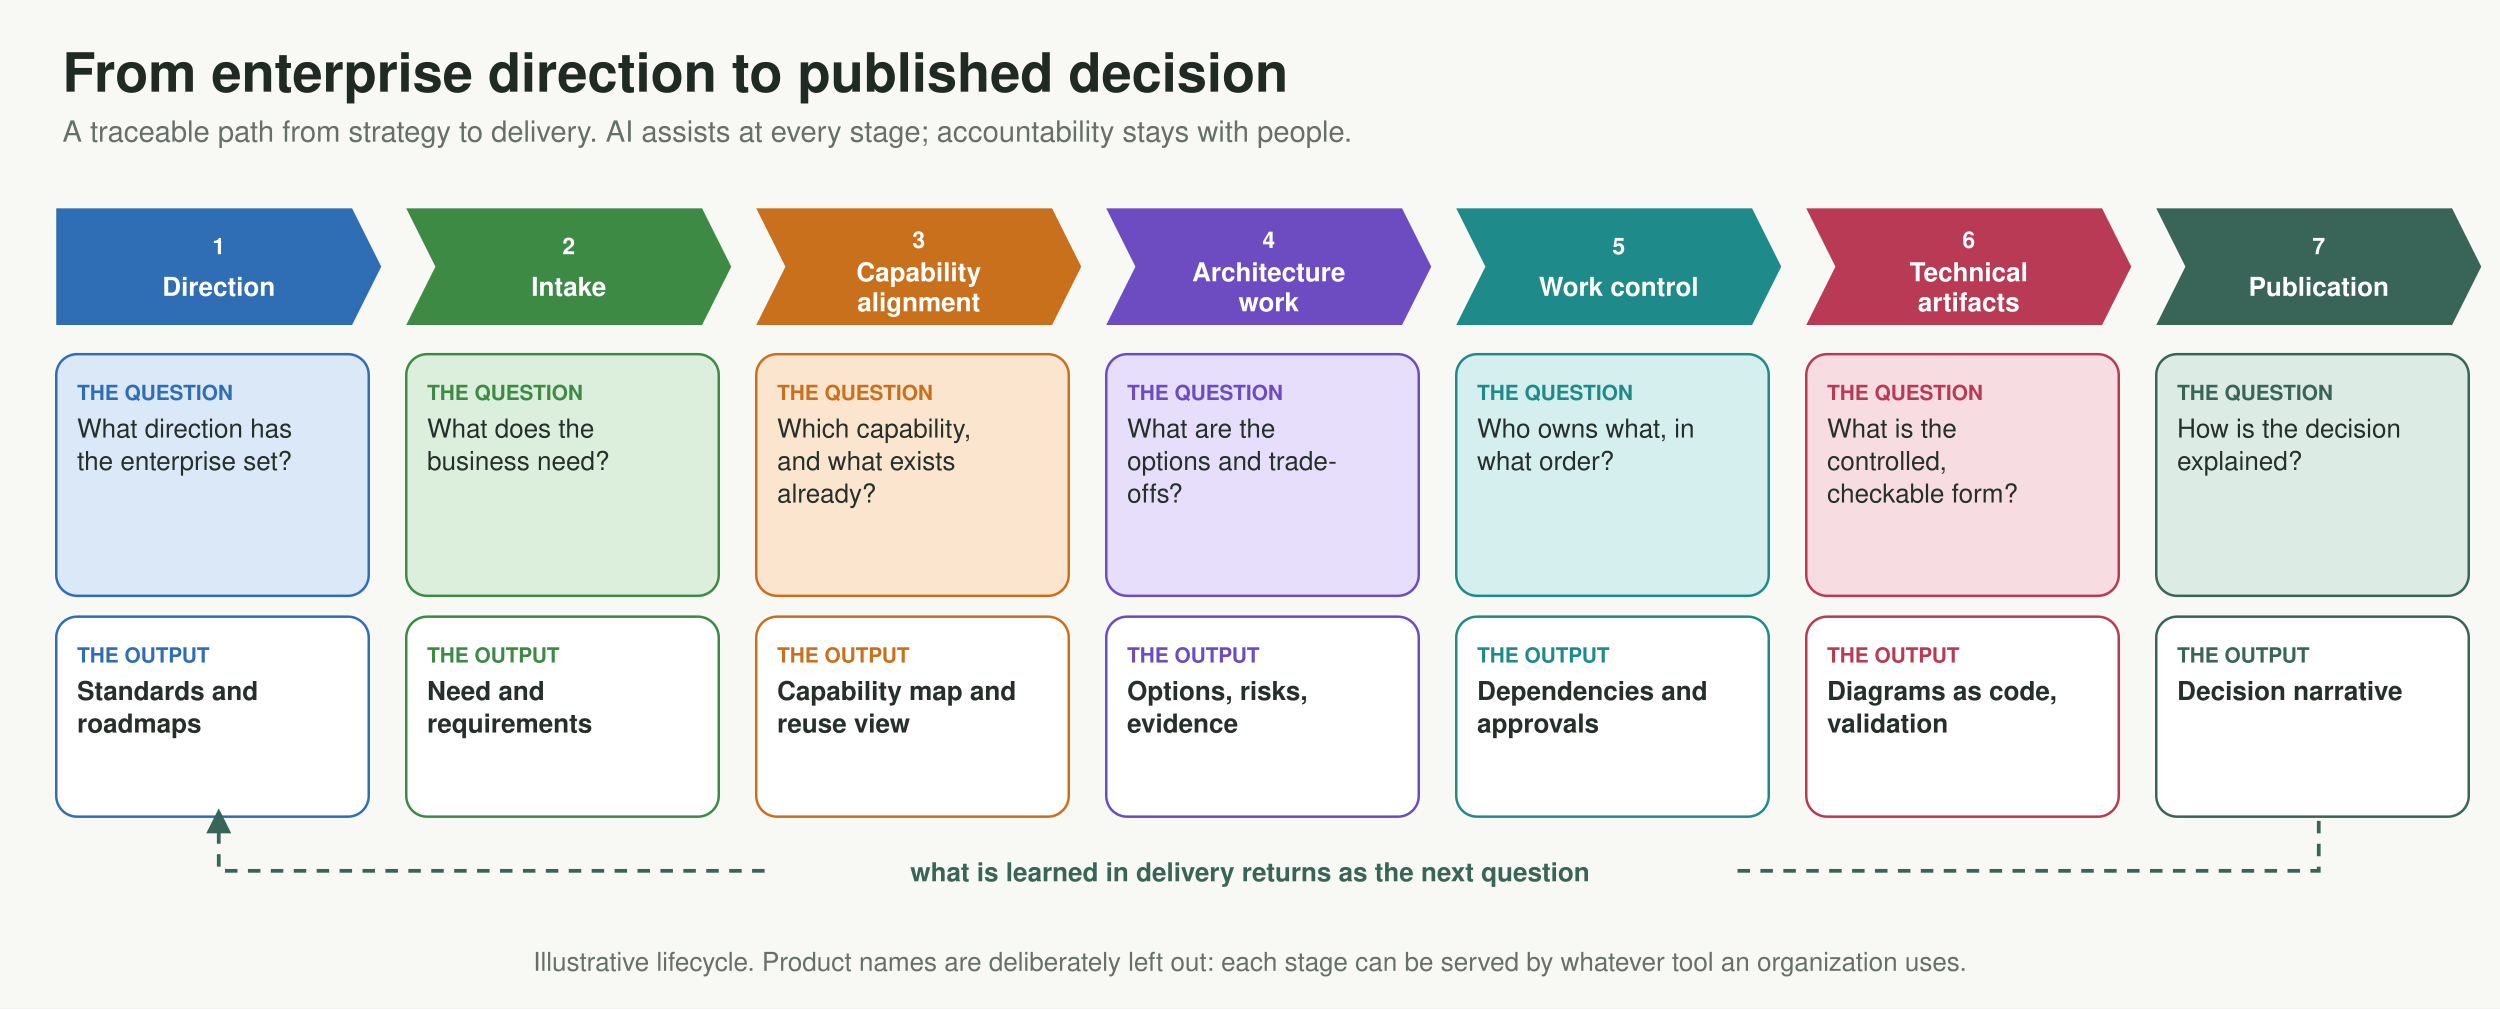
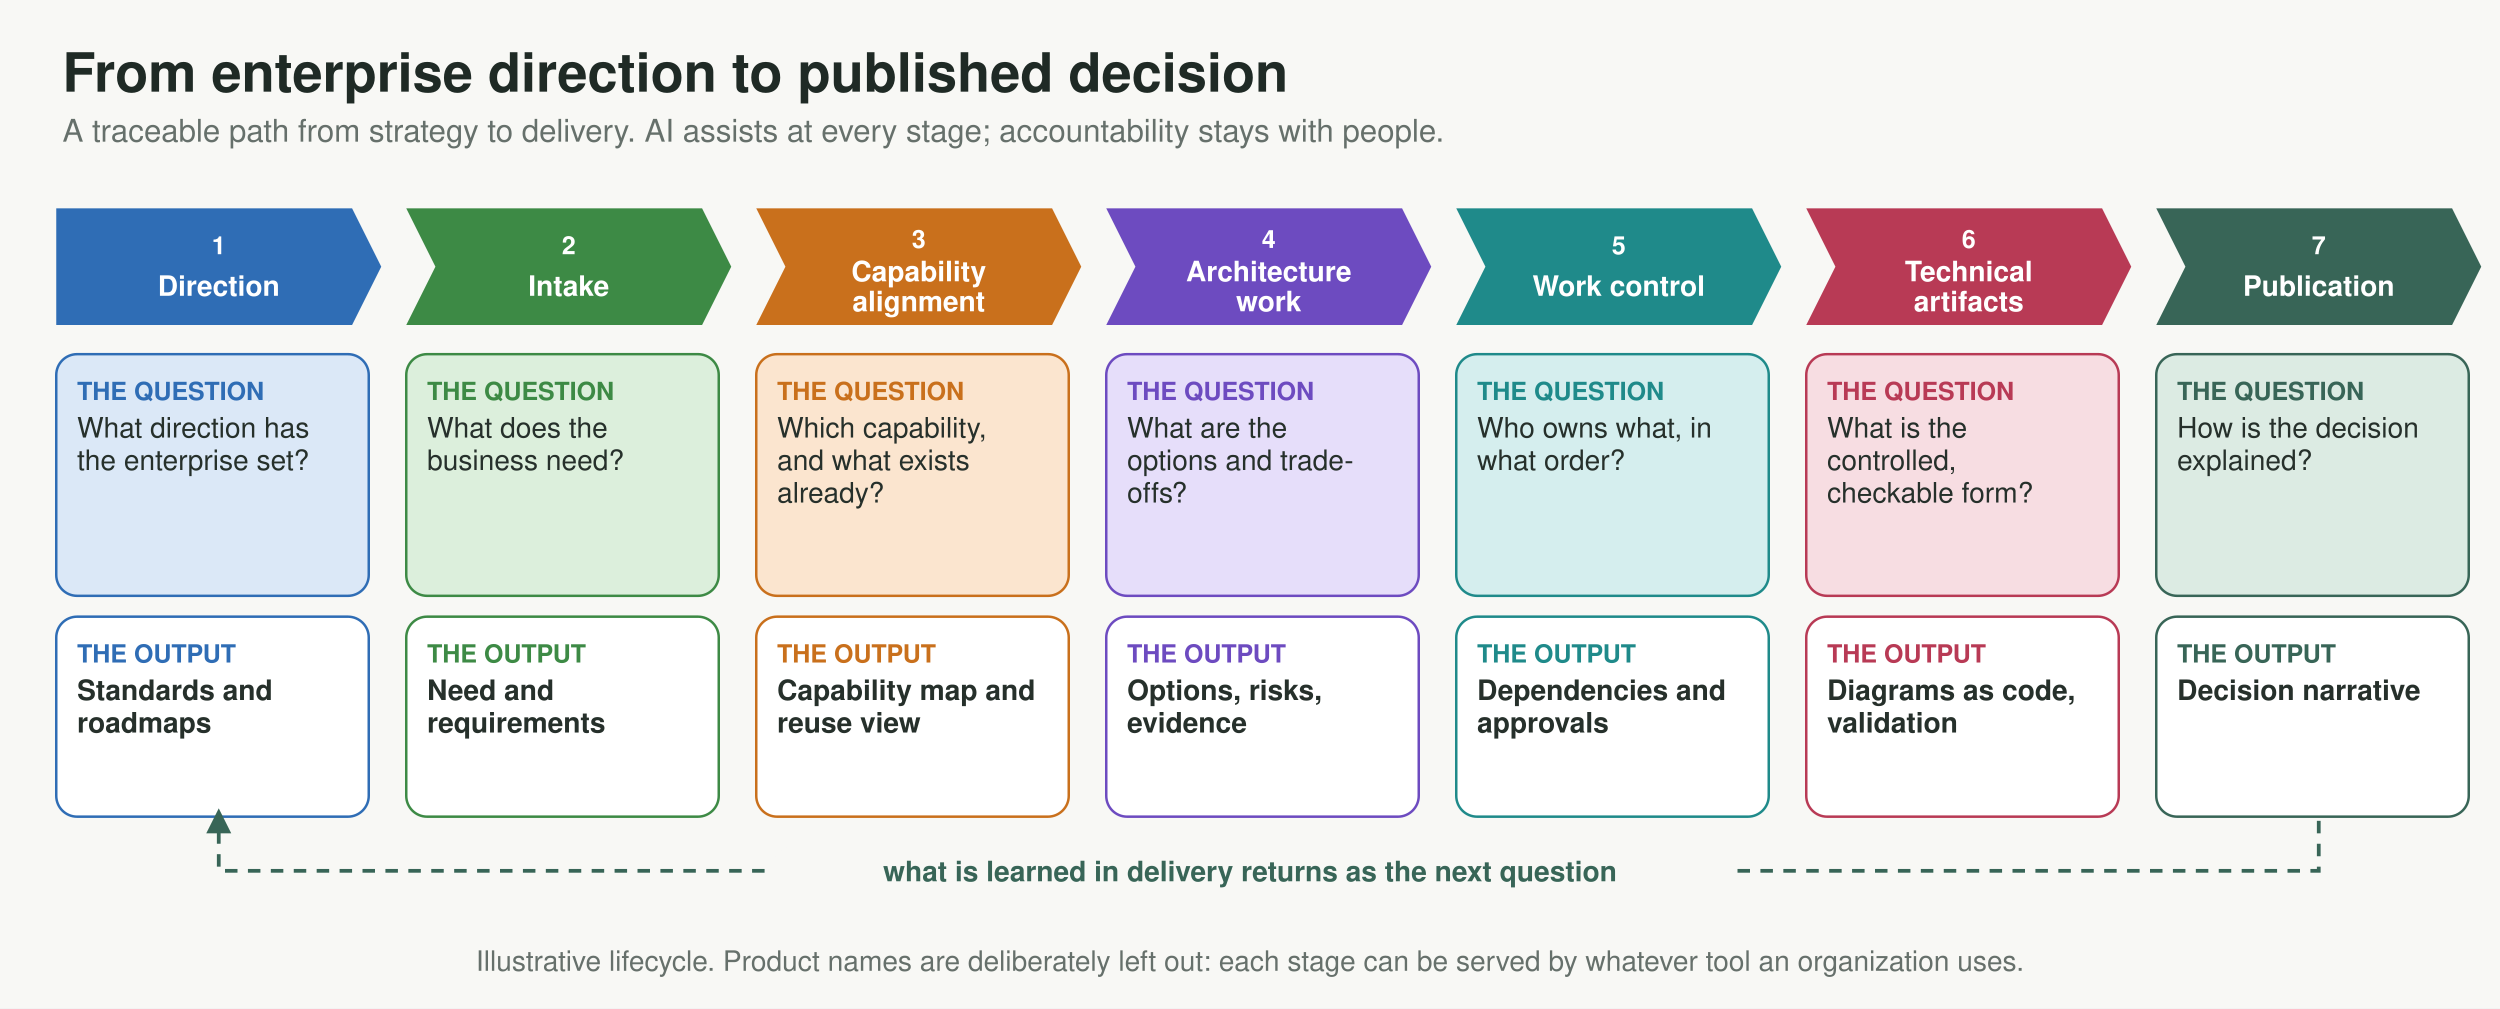
- <svg xmlns="http://www.w3.org/2000/svg" viewBox="0 0 1200 484" width="1200" height="484" role="img">
+ <svg xmlns="http://www.w3.org/2000/svg" viewBox="0 0 1200 484" role="img" aria-labelledby="t d">
  <rect width="1200" height="484" fill="#f8f8f5" />
  <text x="30" y="44.0" font-size="26" font-weight="700" fill="#1f2a25" text-anchor="start" font-family="Helvetica, Arial, sans-serif">From enterprise direction to published decision</text>
-   <text x="30" y="68.0" font-size="14" font-weight="400" fill="#66706b" text-anchor="start" font-family="Helvetica, Arial, sans-serif">A traceable path from strategy to delivery. AI assists at every stage; accountability stays with people.</text>
+   <text x="30" y="68.0" font-size="15" font-weight="400" fill="#66706b" text-anchor="start" font-family="Helvetica, Arial, sans-serif">A traceable path from strategy to delivery. AI assists at every stage; accountability stays with people.</text>
  <path d="M27 100 h142 l14 28 l-14 28 h-142 z" fill="#2f6db5" />
-   <text x="105.0" y="122.0" font-size="11" font-weight="700" fill="#ffffff" text-anchor="middle" font-family="Helvetica, Arial, sans-serif">1</text>
-   <text x="105.0" y="142.0" font-size="12.5" font-weight="700" fill="#fff" text-anchor="middle" font-family="Helvetica, Arial, sans-serif">Direction</text>
+   <text x="105.0" y="122.0" font-size="12" font-weight="700" fill="#ffffff" text-anchor="middle" font-family="Helvetica, Arial, sans-serif">1</text>
+   <text x="105.0" y="142.0" font-size="13.5" font-weight="700" fill="#fff" text-anchor="middle" font-family="Helvetica, Arial, sans-serif">Direction</text>
  <rect x="27" y="170" width="150" height="116" rx="10" fill="#dbe8f7" stroke="#2f6db5" stroke-width="1.2" />
-   <text x="37" y="192.0" font-size="10" font-weight="700" fill="#2f6db5" text-anchor="start" font-family="Helvetica, Arial, sans-serif">THE QUESTION</text>
-   <text x="37" y="210.0" font-size="12.5" font-weight="400" fill="#26302b" text-anchor="start" font-family="Helvetica, Arial, sans-serif">What direction has</text>
-   <text x="37" y="225.6" font-size="12.5" font-weight="400" fill="#26302b" text-anchor="start" font-family="Helvetica, Arial, sans-serif">the enterprise set?</text>
+   <text x="37" y="192.0" font-size="12" font-weight="700" fill="#2f6db5" text-anchor="start" font-family="Helvetica, Arial, sans-serif">THE QUESTION</text>
+   <text x="37" y="210.0" font-size="13.5" font-weight="400" fill="#26302b" text-anchor="start" font-family="Helvetica, Arial, sans-serif">What direction has</text>
+   <text x="37" y="225.6" font-size="13.5" font-weight="400" fill="#26302b" text-anchor="start" font-family="Helvetica, Arial, sans-serif">the enterprise set?</text>
  <rect x="27" y="296" width="150" height="96" rx="10" fill="#ffffff" stroke="#2f6db5" stroke-width="1.2" />
-   <text x="37" y="318.0" font-size="10" font-weight="700" fill="#2f6db5" text-anchor="start" font-family="Helvetica, Arial, sans-serif">THE OUTPUT</text>
-   <text x="37" y="336.0" font-size="12.5" font-weight="600" fill="#26302b" text-anchor="start" font-family="Helvetica, Arial, sans-serif">Standards and</text>
-   <text x="37" y="351.6" font-size="12.5" font-weight="600" fill="#26302b" text-anchor="start" font-family="Helvetica, Arial, sans-serif">roadmaps</text>
+   <text x="37" y="318.0" font-size="12" font-weight="700" fill="#2f6db5" text-anchor="start" font-family="Helvetica, Arial, sans-serif">THE OUTPUT</text>
+   <text x="37" y="336.0" font-size="13.5" font-weight="600" fill="#26302b" text-anchor="start" font-family="Helvetica, Arial, sans-serif">Standards and</text>
+   <text x="37" y="351.6" font-size="13.5" font-weight="600" fill="#26302b" text-anchor="start" font-family="Helvetica, Arial, sans-serif">roadmaps</text>
  <path d="M195 100 h142 l14 28 l-14 28 h-142 l14 -28 z" fill="#3d8a45" />
-   <text x="273.0" y="122.0" font-size="11" font-weight="700" fill="#ffffff" text-anchor="middle" font-family="Helvetica, Arial, sans-serif">2</text>
-   <text x="273.0" y="142.0" font-size="12.5" font-weight="700" fill="#fff" text-anchor="middle" font-family="Helvetica, Arial, sans-serif">Intake</text>
+   <text x="273.0" y="122.0" font-size="12" font-weight="700" fill="#ffffff" text-anchor="middle" font-family="Helvetica, Arial, sans-serif">2</text>
+   <text x="273.0" y="142.0" font-size="13.5" font-weight="700" fill="#fff" text-anchor="middle" font-family="Helvetica, Arial, sans-serif">Intake</text>
  <rect x="195" y="170" width="150" height="116" rx="10" fill="#dcefdc" stroke="#3d8a45" stroke-width="1.2" />
-   <text x="205" y="192.0" font-size="10" font-weight="700" fill="#3d8a45" text-anchor="start" font-family="Helvetica, Arial, sans-serif">THE QUESTION</text>
-   <text x="205" y="210.0" font-size="12.5" font-weight="400" fill="#26302b" text-anchor="start" font-family="Helvetica, Arial, sans-serif">What does the</text>
-   <text x="205" y="225.6" font-size="12.5" font-weight="400" fill="#26302b" text-anchor="start" font-family="Helvetica, Arial, sans-serif">business need?</text>
+   <text x="205" y="192.0" font-size="12" font-weight="700" fill="#3d8a45" text-anchor="start" font-family="Helvetica, Arial, sans-serif">THE QUESTION</text>
+   <text x="205" y="210.0" font-size="13.5" font-weight="400" fill="#26302b" text-anchor="start" font-family="Helvetica, Arial, sans-serif">What does the</text>
+   <text x="205" y="225.6" font-size="13.5" font-weight="400" fill="#26302b" text-anchor="start" font-family="Helvetica, Arial, sans-serif">business need?</text>
  <rect x="195" y="296" width="150" height="96" rx="10" fill="#ffffff" stroke="#3d8a45" stroke-width="1.2" />
-   <text x="205" y="318.0" font-size="10" font-weight="700" fill="#3d8a45" text-anchor="start" font-family="Helvetica, Arial, sans-serif">THE OUTPUT</text>
-   <text x="205" y="336.0" font-size="12.5" font-weight="600" fill="#26302b" text-anchor="start" font-family="Helvetica, Arial, sans-serif">Need and</text>
-   <text x="205" y="351.6" font-size="12.5" font-weight="600" fill="#26302b" text-anchor="start" font-family="Helvetica, Arial, sans-serif">requirements</text>
+   <text x="205" y="318.0" font-size="12" font-weight="700" fill="#3d8a45" text-anchor="start" font-family="Helvetica, Arial, sans-serif">THE OUTPUT</text>
+   <text x="205" y="336.0" font-size="13.5" font-weight="600" fill="#26302b" text-anchor="start" font-family="Helvetica, Arial, sans-serif">Need and</text>
+   <text x="205" y="351.6" font-size="13.5" font-weight="600" fill="#26302b" text-anchor="start" font-family="Helvetica, Arial, sans-serif">requirements</text>
  <path d="M363 100 h142 l14 28 l-14 28 h-142 l14 -28 z" fill="#c9701c" />
-   <text x="441.0" y="119.0" font-size="11" font-weight="700" fill="#ffffff" text-anchor="middle" font-family="Helvetica, Arial, sans-serif">3</text>
-   <text x="441.0" y="135.0" font-size="12.5" font-weight="700" fill="#fff" text-anchor="middle" font-family="Helvetica, Arial, sans-serif">Capability</text>
-   <text x="441.0" y="149.4" font-size="12.5" font-weight="700" fill="#fff" text-anchor="middle" font-family="Helvetica, Arial, sans-serif">alignment</text>
+   <text x="441.0" y="119.0" font-size="12" font-weight="700" fill="#ffffff" text-anchor="middle" font-family="Helvetica, Arial, sans-serif">3</text>
+   <text x="441.0" y="135.0" font-size="13.5" font-weight="700" fill="#fff" text-anchor="middle" font-family="Helvetica, Arial, sans-serif">Capability</text>
+   <text x="441.0" y="149.4" font-size="13.5" font-weight="700" fill="#fff" text-anchor="middle" font-family="Helvetica, Arial, sans-serif">alignment</text>
  <rect x="363" y="170" width="150" height="116" rx="10" fill="#fbe5cf" stroke="#c9701c" stroke-width="1.2" />
-   <text x="373" y="192.0" font-size="10" font-weight="700" fill="#c9701c" text-anchor="start" font-family="Helvetica, Arial, sans-serif">THE QUESTION</text>
-   <text x="373" y="210.0" font-size="12.5" font-weight="400" fill="#26302b" text-anchor="start" font-family="Helvetica, Arial, sans-serif">Which capability,</text>
-   <text x="373" y="225.6" font-size="12.5" font-weight="400" fill="#26302b" text-anchor="start" font-family="Helvetica, Arial, sans-serif">and what exists</text>
-   <text x="373" y="241.2" font-size="12.5" font-weight="400" fill="#26302b" text-anchor="start" font-family="Helvetica, Arial, sans-serif">already?</text>
+   <text x="373" y="192.0" font-size="12" font-weight="700" fill="#c9701c" text-anchor="start" font-family="Helvetica, Arial, sans-serif">THE QUESTION</text>
+   <text x="373" y="210.0" font-size="13.5" font-weight="400" fill="#26302b" text-anchor="start" font-family="Helvetica, Arial, sans-serif">Which capability,</text>
+   <text x="373" y="225.6" font-size="13.5" font-weight="400" fill="#26302b" text-anchor="start" font-family="Helvetica, Arial, sans-serif">and what exists</text>
+   <text x="373" y="241.2" font-size="13.5" font-weight="400" fill="#26302b" text-anchor="start" font-family="Helvetica, Arial, sans-serif">already?</text>
  <rect x="363" y="296" width="150" height="96" rx="10" fill="#ffffff" stroke="#c9701c" stroke-width="1.2" />
-   <text x="373" y="318.0" font-size="10" font-weight="700" fill="#c9701c" text-anchor="start" font-family="Helvetica, Arial, sans-serif">THE OUTPUT</text>
-   <text x="373" y="336.0" font-size="12.5" font-weight="600" fill="#26302b" text-anchor="start" font-family="Helvetica, Arial, sans-serif">Capability map and</text>
-   <text x="373" y="351.6" font-size="12.5" font-weight="600" fill="#26302b" text-anchor="start" font-family="Helvetica, Arial, sans-serif">reuse view</text>
+   <text x="373" y="318.0" font-size="12" font-weight="700" fill="#c9701c" text-anchor="start" font-family="Helvetica, Arial, sans-serif">THE OUTPUT</text>
+   <text x="373" y="336.0" font-size="13.5" font-weight="600" fill="#26302b" text-anchor="start" font-family="Helvetica, Arial, sans-serif">Capability map and</text>
+   <text x="373" y="351.6" font-size="13.5" font-weight="600" fill="#26302b" text-anchor="start" font-family="Helvetica, Arial, sans-serif">reuse view</text>
  <path d="M531 100 h142 l14 28 l-14 28 h-142 l14 -28 z" fill="#6d4bc0" />
-   <text x="609.0" y="119.0" font-size="11" font-weight="700" fill="#ffffff" text-anchor="middle" font-family="Helvetica, Arial, sans-serif">4</text>
-   <text x="609.0" y="135.0" font-size="12.5" font-weight="700" fill="#fff" text-anchor="middle" font-family="Helvetica, Arial, sans-serif">Architecture</text>
-   <text x="609.0" y="149.4" font-size="12.5" font-weight="700" fill="#fff" text-anchor="middle" font-family="Helvetica, Arial, sans-serif">work</text>
+   <text x="609.0" y="119.0" font-size="12" font-weight="700" fill="#ffffff" text-anchor="middle" font-family="Helvetica, Arial, sans-serif">4</text>
+   <text x="609.0" y="135.0" font-size="13.5" font-weight="700" fill="#fff" text-anchor="middle" font-family="Helvetica, Arial, sans-serif">Architecture</text>
+   <text x="609.0" y="149.4" font-size="13.5" font-weight="700" fill="#fff" text-anchor="middle" font-family="Helvetica, Arial, sans-serif">work</text>
  <rect x="531" y="170" width="150" height="116" rx="10" fill="#e6defa" stroke="#6d4bc0" stroke-width="1.2" />
-   <text x="541" y="192.0" font-size="10" font-weight="700" fill="#6d4bc0" text-anchor="start" font-family="Helvetica, Arial, sans-serif">THE QUESTION</text>
-   <text x="541" y="210.0" font-size="12.5" font-weight="400" fill="#26302b" text-anchor="start" font-family="Helvetica, Arial, sans-serif">What are the</text>
-   <text x="541" y="225.6" font-size="12.5" font-weight="400" fill="#26302b" text-anchor="start" font-family="Helvetica, Arial, sans-serif">options and trade-</text>
-   <text x="541" y="241.2" font-size="12.5" font-weight="400" fill="#26302b" text-anchor="start" font-family="Helvetica, Arial, sans-serif">offs?</text>
+   <text x="541" y="192.0" font-size="12" font-weight="700" fill="#6d4bc0" text-anchor="start" font-family="Helvetica, Arial, sans-serif">THE QUESTION</text>
+   <text x="541" y="210.0" font-size="13.5" font-weight="400" fill="#26302b" text-anchor="start" font-family="Helvetica, Arial, sans-serif">What are the</text>
+   <text x="541" y="225.6" font-size="13.5" font-weight="400" fill="#26302b" text-anchor="start" font-family="Helvetica, Arial, sans-serif">options and trade-</text>
+   <text x="541" y="241.2" font-size="13.5" font-weight="400" fill="#26302b" text-anchor="start" font-family="Helvetica, Arial, sans-serif">offs?</text>
  <rect x="531" y="296" width="150" height="96" rx="10" fill="#ffffff" stroke="#6d4bc0" stroke-width="1.2" />
-   <text x="541" y="318.0" font-size="10" font-weight="700" fill="#6d4bc0" text-anchor="start" font-family="Helvetica, Arial, sans-serif">THE OUTPUT</text>
-   <text x="541" y="336.0" font-size="12.5" font-weight="600" fill="#26302b" text-anchor="start" font-family="Helvetica, Arial, sans-serif">Options, risks,</text>
-   <text x="541" y="351.6" font-size="12.5" font-weight="600" fill="#26302b" text-anchor="start" font-family="Helvetica, Arial, sans-serif">evidence</text>
+   <text x="541" y="318.0" font-size="12" font-weight="700" fill="#6d4bc0" text-anchor="start" font-family="Helvetica, Arial, sans-serif">THE OUTPUT</text>
+   <text x="541" y="336.0" font-size="13.5" font-weight="600" fill="#26302b" text-anchor="start" font-family="Helvetica, Arial, sans-serif">Options, risks,</text>
+   <text x="541" y="351.6" font-size="13.5" font-weight="600" fill="#26302b" text-anchor="start" font-family="Helvetica, Arial, sans-serif">evidence</text>
  <path d="M699 100 h142 l14 28 l-14 28 h-142 l14 -28 z" fill="#1f8a8a" />
-   <text x="777.0" y="122.0" font-size="11" font-weight="700" fill="#ffffff" text-anchor="middle" font-family="Helvetica, Arial, sans-serif">5</text>
-   <text x="777.0" y="142.0" font-size="12.5" font-weight="700" fill="#fff" text-anchor="middle" font-family="Helvetica, Arial, sans-serif">Work control</text>
+   <text x="777.0" y="122.0" font-size="12" font-weight="700" fill="#ffffff" text-anchor="middle" font-family="Helvetica, Arial, sans-serif">5</text>
+   <text x="777.0" y="142.0" font-size="13.5" font-weight="700" fill="#fff" text-anchor="middle" font-family="Helvetica, Arial, sans-serif">Work control</text>
  <rect x="699" y="170" width="150" height="116" rx="10" fill="#d5eeee" stroke="#1f8a8a" stroke-width="1.2" />
-   <text x="709" y="192.0" font-size="10" font-weight="700" fill="#1f8a8a" text-anchor="start" font-family="Helvetica, Arial, sans-serif">THE QUESTION</text>
-   <text x="709" y="210.0" font-size="12.5" font-weight="400" fill="#26302b" text-anchor="start" font-family="Helvetica, Arial, sans-serif">Who owns what, in</text>
-   <text x="709" y="225.6" font-size="12.5" font-weight="400" fill="#26302b" text-anchor="start" font-family="Helvetica, Arial, sans-serif">what order?</text>
+   <text x="709" y="192.0" font-size="12" font-weight="700" fill="#1f8a8a" text-anchor="start" font-family="Helvetica, Arial, sans-serif">THE QUESTION</text>
+   <text x="709" y="210.0" font-size="13.5" font-weight="400" fill="#26302b" text-anchor="start" font-family="Helvetica, Arial, sans-serif">Who owns what, in</text>
+   <text x="709" y="225.6" font-size="13.5" font-weight="400" fill="#26302b" text-anchor="start" font-family="Helvetica, Arial, sans-serif">what order?</text>
  <rect x="699" y="296" width="150" height="96" rx="10" fill="#ffffff" stroke="#1f8a8a" stroke-width="1.2" />
-   <text x="709" y="318.0" font-size="10" font-weight="700" fill="#1f8a8a" text-anchor="start" font-family="Helvetica, Arial, sans-serif">THE OUTPUT</text>
-   <text x="709" y="336.0" font-size="12.5" font-weight="600" fill="#26302b" text-anchor="start" font-family="Helvetica, Arial, sans-serif">Dependencies and</text>
-   <text x="709" y="351.6" font-size="12.5" font-weight="600" fill="#26302b" text-anchor="start" font-family="Helvetica, Arial, sans-serif">approvals</text>
+   <text x="709" y="318.0" font-size="12" font-weight="700" fill="#1f8a8a" text-anchor="start" font-family="Helvetica, Arial, sans-serif">THE OUTPUT</text>
+   <text x="709" y="336.0" font-size="13.5" font-weight="600" fill="#26302b" text-anchor="start" font-family="Helvetica, Arial, sans-serif">Dependencies and</text>
+   <text x="709" y="351.6" font-size="13.5" font-weight="600" fill="#26302b" text-anchor="start" font-family="Helvetica, Arial, sans-serif">approvals</text>
  <path d="M867 100 h142 l14 28 l-14 28 h-142 l14 -28 z" fill="#b83a55" />
-   <text x="945.0" y="119.0" font-size="11" font-weight="700" fill="#ffffff" text-anchor="middle" font-family="Helvetica, Arial, sans-serif">6</text>
-   <text x="945.0" y="135.0" font-size="12.5" font-weight="700" fill="#fff" text-anchor="middle" font-family="Helvetica, Arial, sans-serif">Technical</text>
-   <text x="945.0" y="149.4" font-size="12.5" font-weight="700" fill="#fff" text-anchor="middle" font-family="Helvetica, Arial, sans-serif">artifacts</text>
+   <text x="945.0" y="119.0" font-size="12" font-weight="700" fill="#ffffff" text-anchor="middle" font-family="Helvetica, Arial, sans-serif">6</text>
+   <text x="945.0" y="135.0" font-size="13.5" font-weight="700" fill="#fff" text-anchor="middle" font-family="Helvetica, Arial, sans-serif">Technical</text>
+   <text x="945.0" y="149.4" font-size="13.5" font-weight="700" fill="#fff" text-anchor="middle" font-family="Helvetica, Arial, sans-serif">artifacts</text>
  <rect x="867" y="170" width="150" height="116" rx="10" fill="#f7dde2" stroke="#b83a55" stroke-width="1.2" />
-   <text x="877" y="192.0" font-size="10" font-weight="700" fill="#b83a55" text-anchor="start" font-family="Helvetica, Arial, sans-serif">THE QUESTION</text>
-   <text x="877" y="210.0" font-size="12.5" font-weight="400" fill="#26302b" text-anchor="start" font-family="Helvetica, Arial, sans-serif">What is the</text>
-   <text x="877" y="225.6" font-size="12.5" font-weight="400" fill="#26302b" text-anchor="start" font-family="Helvetica, Arial, sans-serif">controlled,</text>
-   <text x="877" y="241.2" font-size="12.5" font-weight="400" fill="#26302b" text-anchor="start" font-family="Helvetica, Arial, sans-serif">checkable form?</text>
+   <text x="877" y="192.0" font-size="12" font-weight="700" fill="#b83a55" text-anchor="start" font-family="Helvetica, Arial, sans-serif">THE QUESTION</text>
+   <text x="877" y="210.0" font-size="13.5" font-weight="400" fill="#26302b" text-anchor="start" font-family="Helvetica, Arial, sans-serif">What is the</text>
+   <text x="877" y="225.6" font-size="13.5" font-weight="400" fill="#26302b" text-anchor="start" font-family="Helvetica, Arial, sans-serif">controlled,</text>
+   <text x="877" y="241.2" font-size="13.5" font-weight="400" fill="#26302b" text-anchor="start" font-family="Helvetica, Arial, sans-serif">checkable form?</text>
  <rect x="867" y="296" width="150" height="96" rx="10" fill="#ffffff" stroke="#b83a55" stroke-width="1.2" />
-   <text x="877" y="318.0" font-size="10" font-weight="700" fill="#b83a55" text-anchor="start" font-family="Helvetica, Arial, sans-serif">THE OUTPUT</text>
-   <text x="877" y="336.0" font-size="12.5" font-weight="600" fill="#26302b" text-anchor="start" font-family="Helvetica, Arial, sans-serif">Diagrams as code,</text>
-   <text x="877" y="351.6" font-size="12.5" font-weight="600" fill="#26302b" text-anchor="start" font-family="Helvetica, Arial, sans-serif">validation</text>
+   <text x="877" y="318.0" font-size="12" font-weight="700" fill="#b83a55" text-anchor="start" font-family="Helvetica, Arial, sans-serif">THE OUTPUT</text>
+   <text x="877" y="336.0" font-size="13.5" font-weight="600" fill="#26302b" text-anchor="start" font-family="Helvetica, Arial, sans-serif">Diagrams as code,</text>
+   <text x="877" y="351.6" font-size="13.5" font-weight="600" fill="#26302b" text-anchor="start" font-family="Helvetica, Arial, sans-serif">validation</text>
  <path d="M1035 100 h142 l14 28 l-14 28 h-142 l14 -28 z" fill="#386557" />
-   <text x="1113.0" y="122.0" font-size="11" font-weight="700" fill="#ffffff" text-anchor="middle" font-family="Helvetica, Arial, sans-serif">7</text>
-   <text x="1113.0" y="142.0" font-size="12.5" font-weight="700" fill="#fff" text-anchor="middle" font-family="Helvetica, Arial, sans-serif">Publication</text>
+   <text x="1113.0" y="122.0" font-size="12" font-weight="700" fill="#ffffff" text-anchor="middle" font-family="Helvetica, Arial, sans-serif">7</text>
+   <text x="1113.0" y="142.0" font-size="13.5" font-weight="700" fill="#fff" text-anchor="middle" font-family="Helvetica, Arial, sans-serif">Publication</text>
  <rect x="1035" y="170" width="150" height="116" rx="10" fill="#dcebe3" stroke="#386557" stroke-width="1.2" />
-   <text x="1045" y="192.0" font-size="10" font-weight="700" fill="#386557" text-anchor="start" font-family="Helvetica, Arial, sans-serif">THE QUESTION</text>
-   <text x="1045" y="210.0" font-size="12.5" font-weight="400" fill="#26302b" text-anchor="start" font-family="Helvetica, Arial, sans-serif">How is the decision</text>
-   <text x="1045" y="225.6" font-size="12.5" font-weight="400" fill="#26302b" text-anchor="start" font-family="Helvetica, Arial, sans-serif">explained?</text>
+   <text x="1045" y="192.0" font-size="12" font-weight="700" fill="#386557" text-anchor="start" font-family="Helvetica, Arial, sans-serif">THE QUESTION</text>
+   <text x="1045" y="210.0" font-size="13.5" font-weight="400" fill="#26302b" text-anchor="start" font-family="Helvetica, Arial, sans-serif">How is the decision</text>
+   <text x="1045" y="225.6" font-size="13.5" font-weight="400" fill="#26302b" text-anchor="start" font-family="Helvetica, Arial, sans-serif">explained?</text>
  <rect x="1035" y="296" width="150" height="96" rx="10" fill="#ffffff" stroke="#386557" stroke-width="1.2" />
-   <text x="1045" y="318.0" font-size="10" font-weight="700" fill="#386557" text-anchor="start" font-family="Helvetica, Arial, sans-serif">THE OUTPUT</text>
-   <text x="1045" y="336.0" font-size="12.5" font-weight="600" fill="#26302b" text-anchor="start" font-family="Helvetica, Arial, sans-serif">Decision narrative</text>
+   <text x="1045" y="318.0" font-size="12" font-weight="700" fill="#386557" text-anchor="start" font-family="Helvetica, Arial, sans-serif">THE OUTPUT</text>
+   <text x="1045" y="336.0" font-size="13.5" font-weight="600" fill="#26302b" text-anchor="start" font-family="Helvetica, Arial, sans-serif">Decision narrative</text>
  <path d="M1113.0 394 V418 H105.0 V396" fill="none" stroke="#386557" stroke-width="1.8" stroke-dasharray="6 5" />
  <path d="M99.0 400 L105.0 388 L111.0 400 z" fill="#386557" />
  <rect x="370" y="406" width="460" height="24" rx="12" fill="#f8f8f5" />
-   <text x="600.0" y="423.0" font-size="12.5" font-weight="600" fill="#386557" text-anchor="middle" font-family="Helvetica, Arial, sans-serif">what is learned in delivery returns as the next question</text>
-   <text x="600.0" y="466.0" font-size="12.5" font-weight="400" fill="#66706b" text-anchor="middle" font-family="Helvetica, Arial, sans-serif">Illustrative lifecycle. Product names are deliberately left out: each stage can be served by whatever tool an organization uses.</text>
+   <text x="600.0" y="423.0" font-size="13.5" font-weight="600" fill="#386557" text-anchor="middle" font-family="Helvetica, Arial, sans-serif">what is learned in delivery returns as the next question</text>
+   <text x="600.0" y="466.0" font-size="13.5" font-weight="400" fill="#66706b" text-anchor="middle" font-family="Helvetica, Arial, sans-serif">Illustrative lifecycle. Product names are deliberately left out: each stage can be served by whatever tool an organization uses.</text>
</svg>
